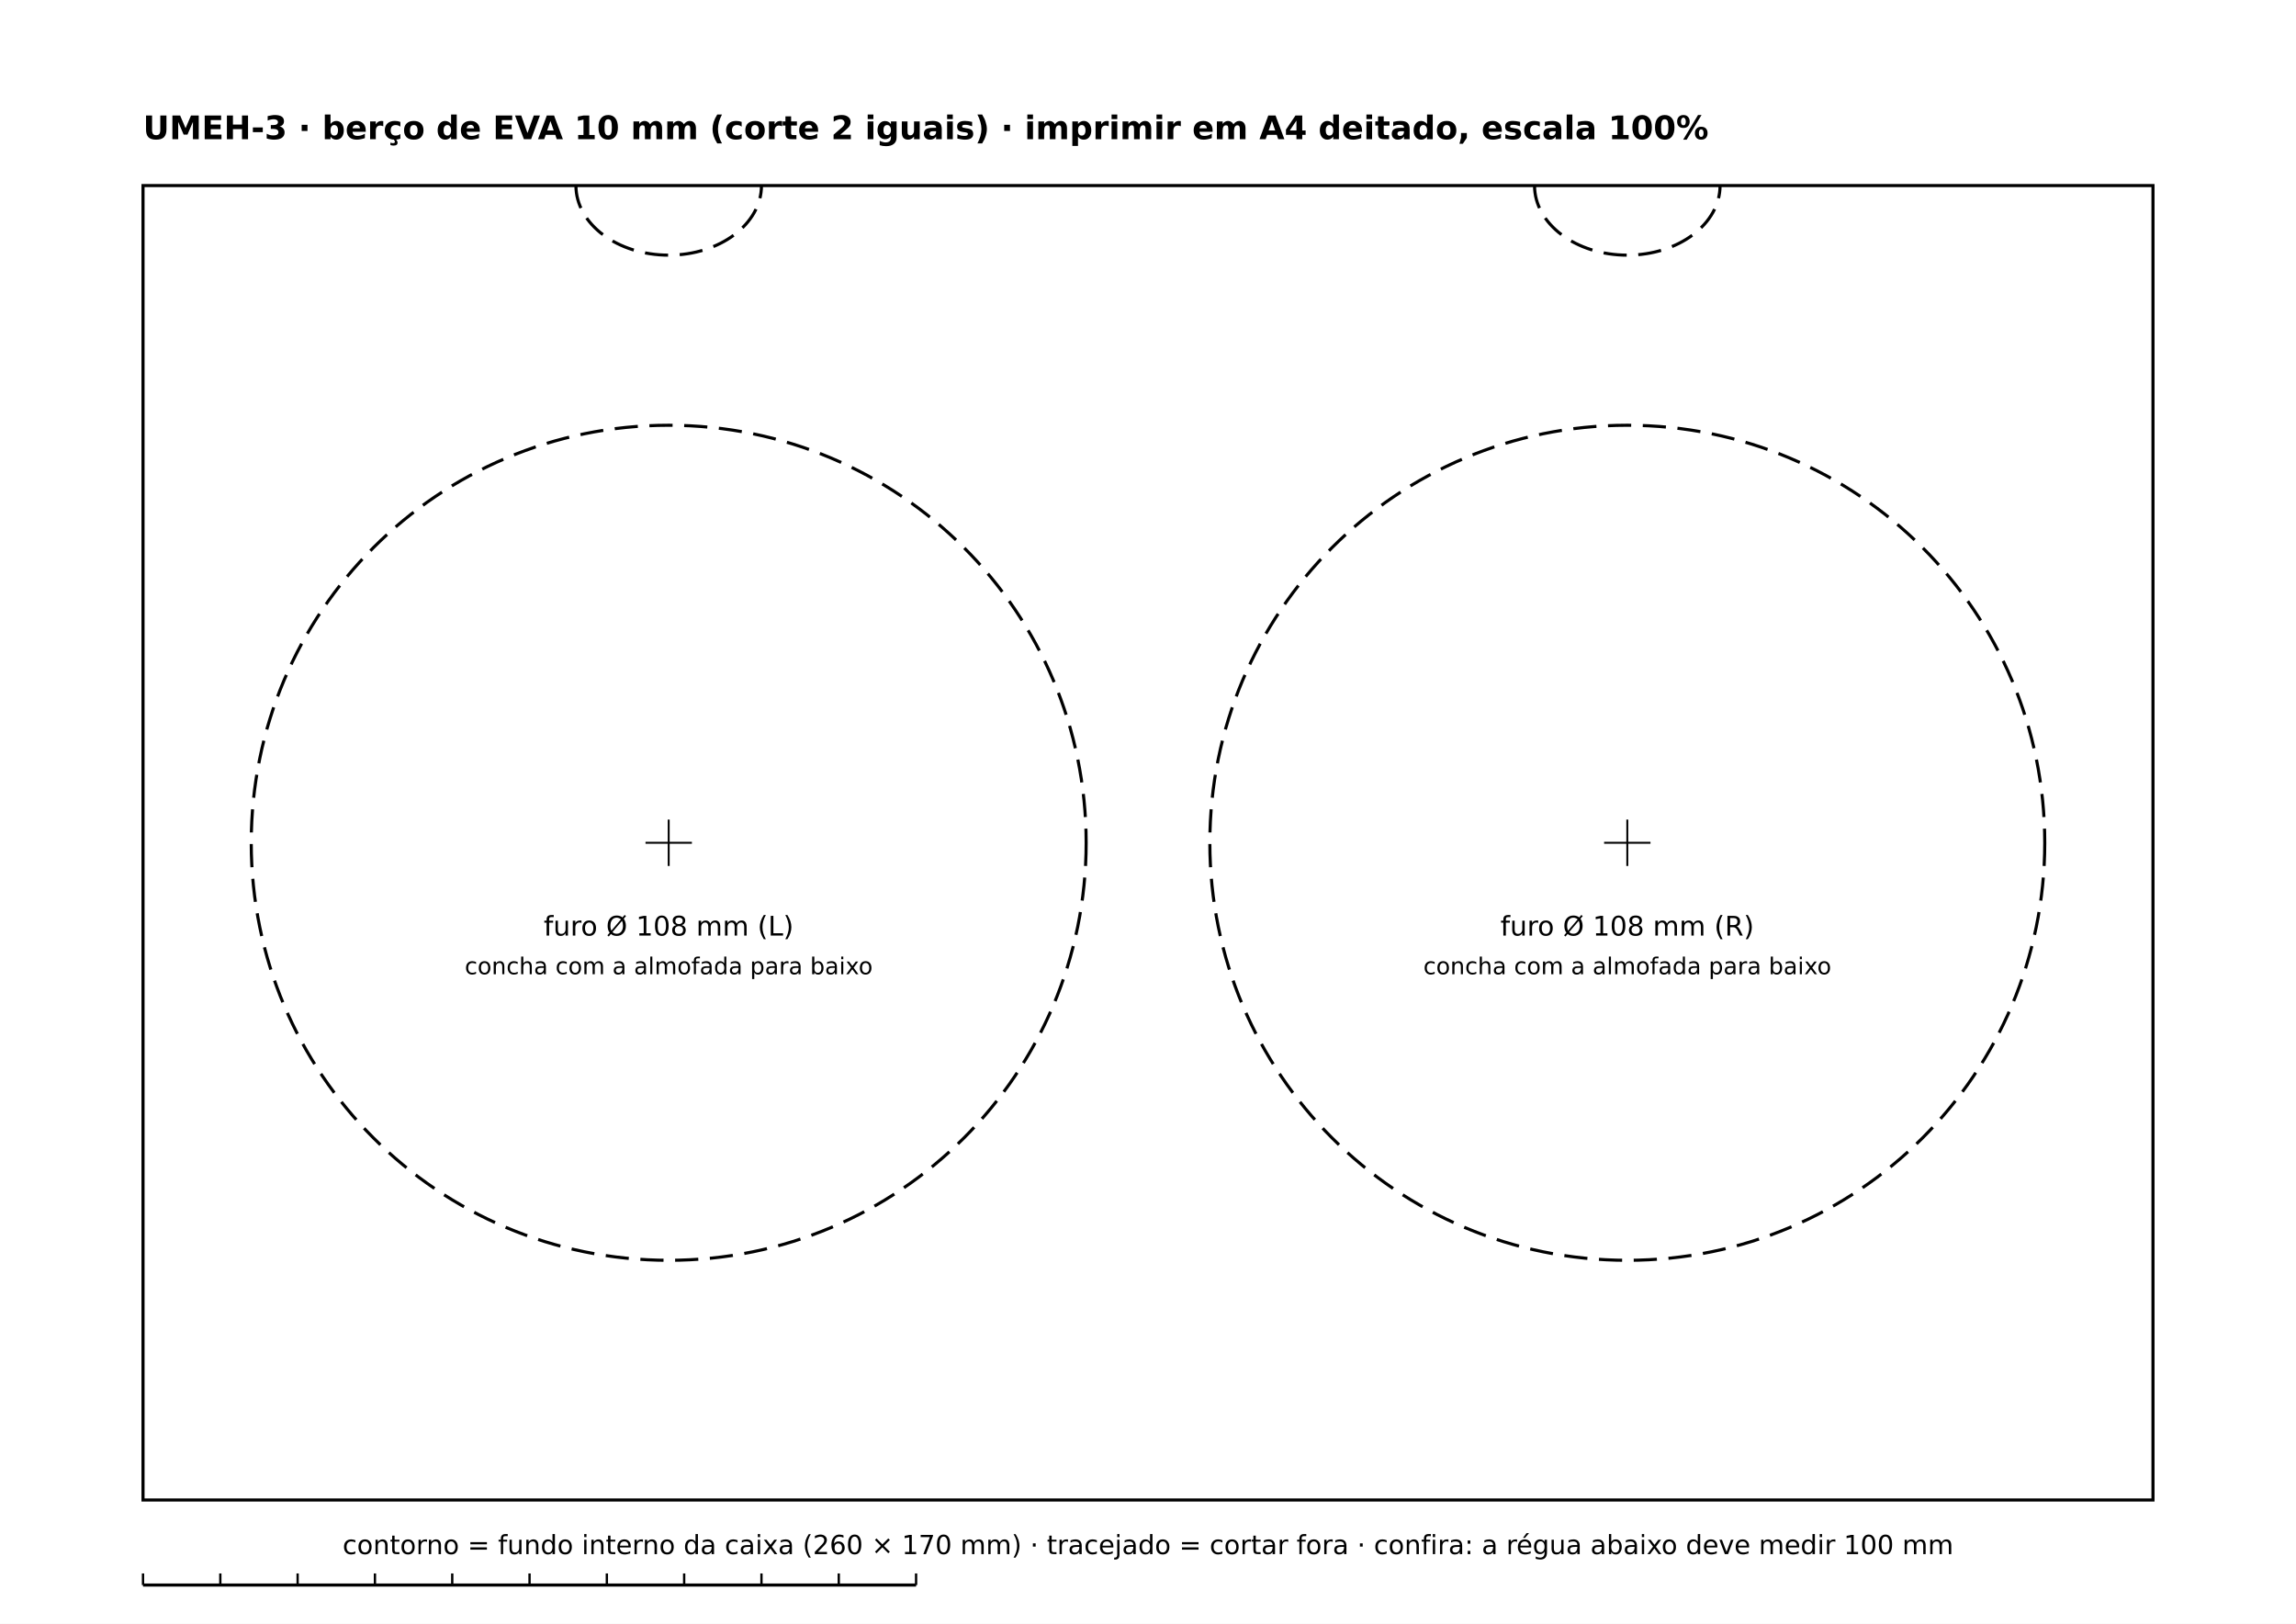
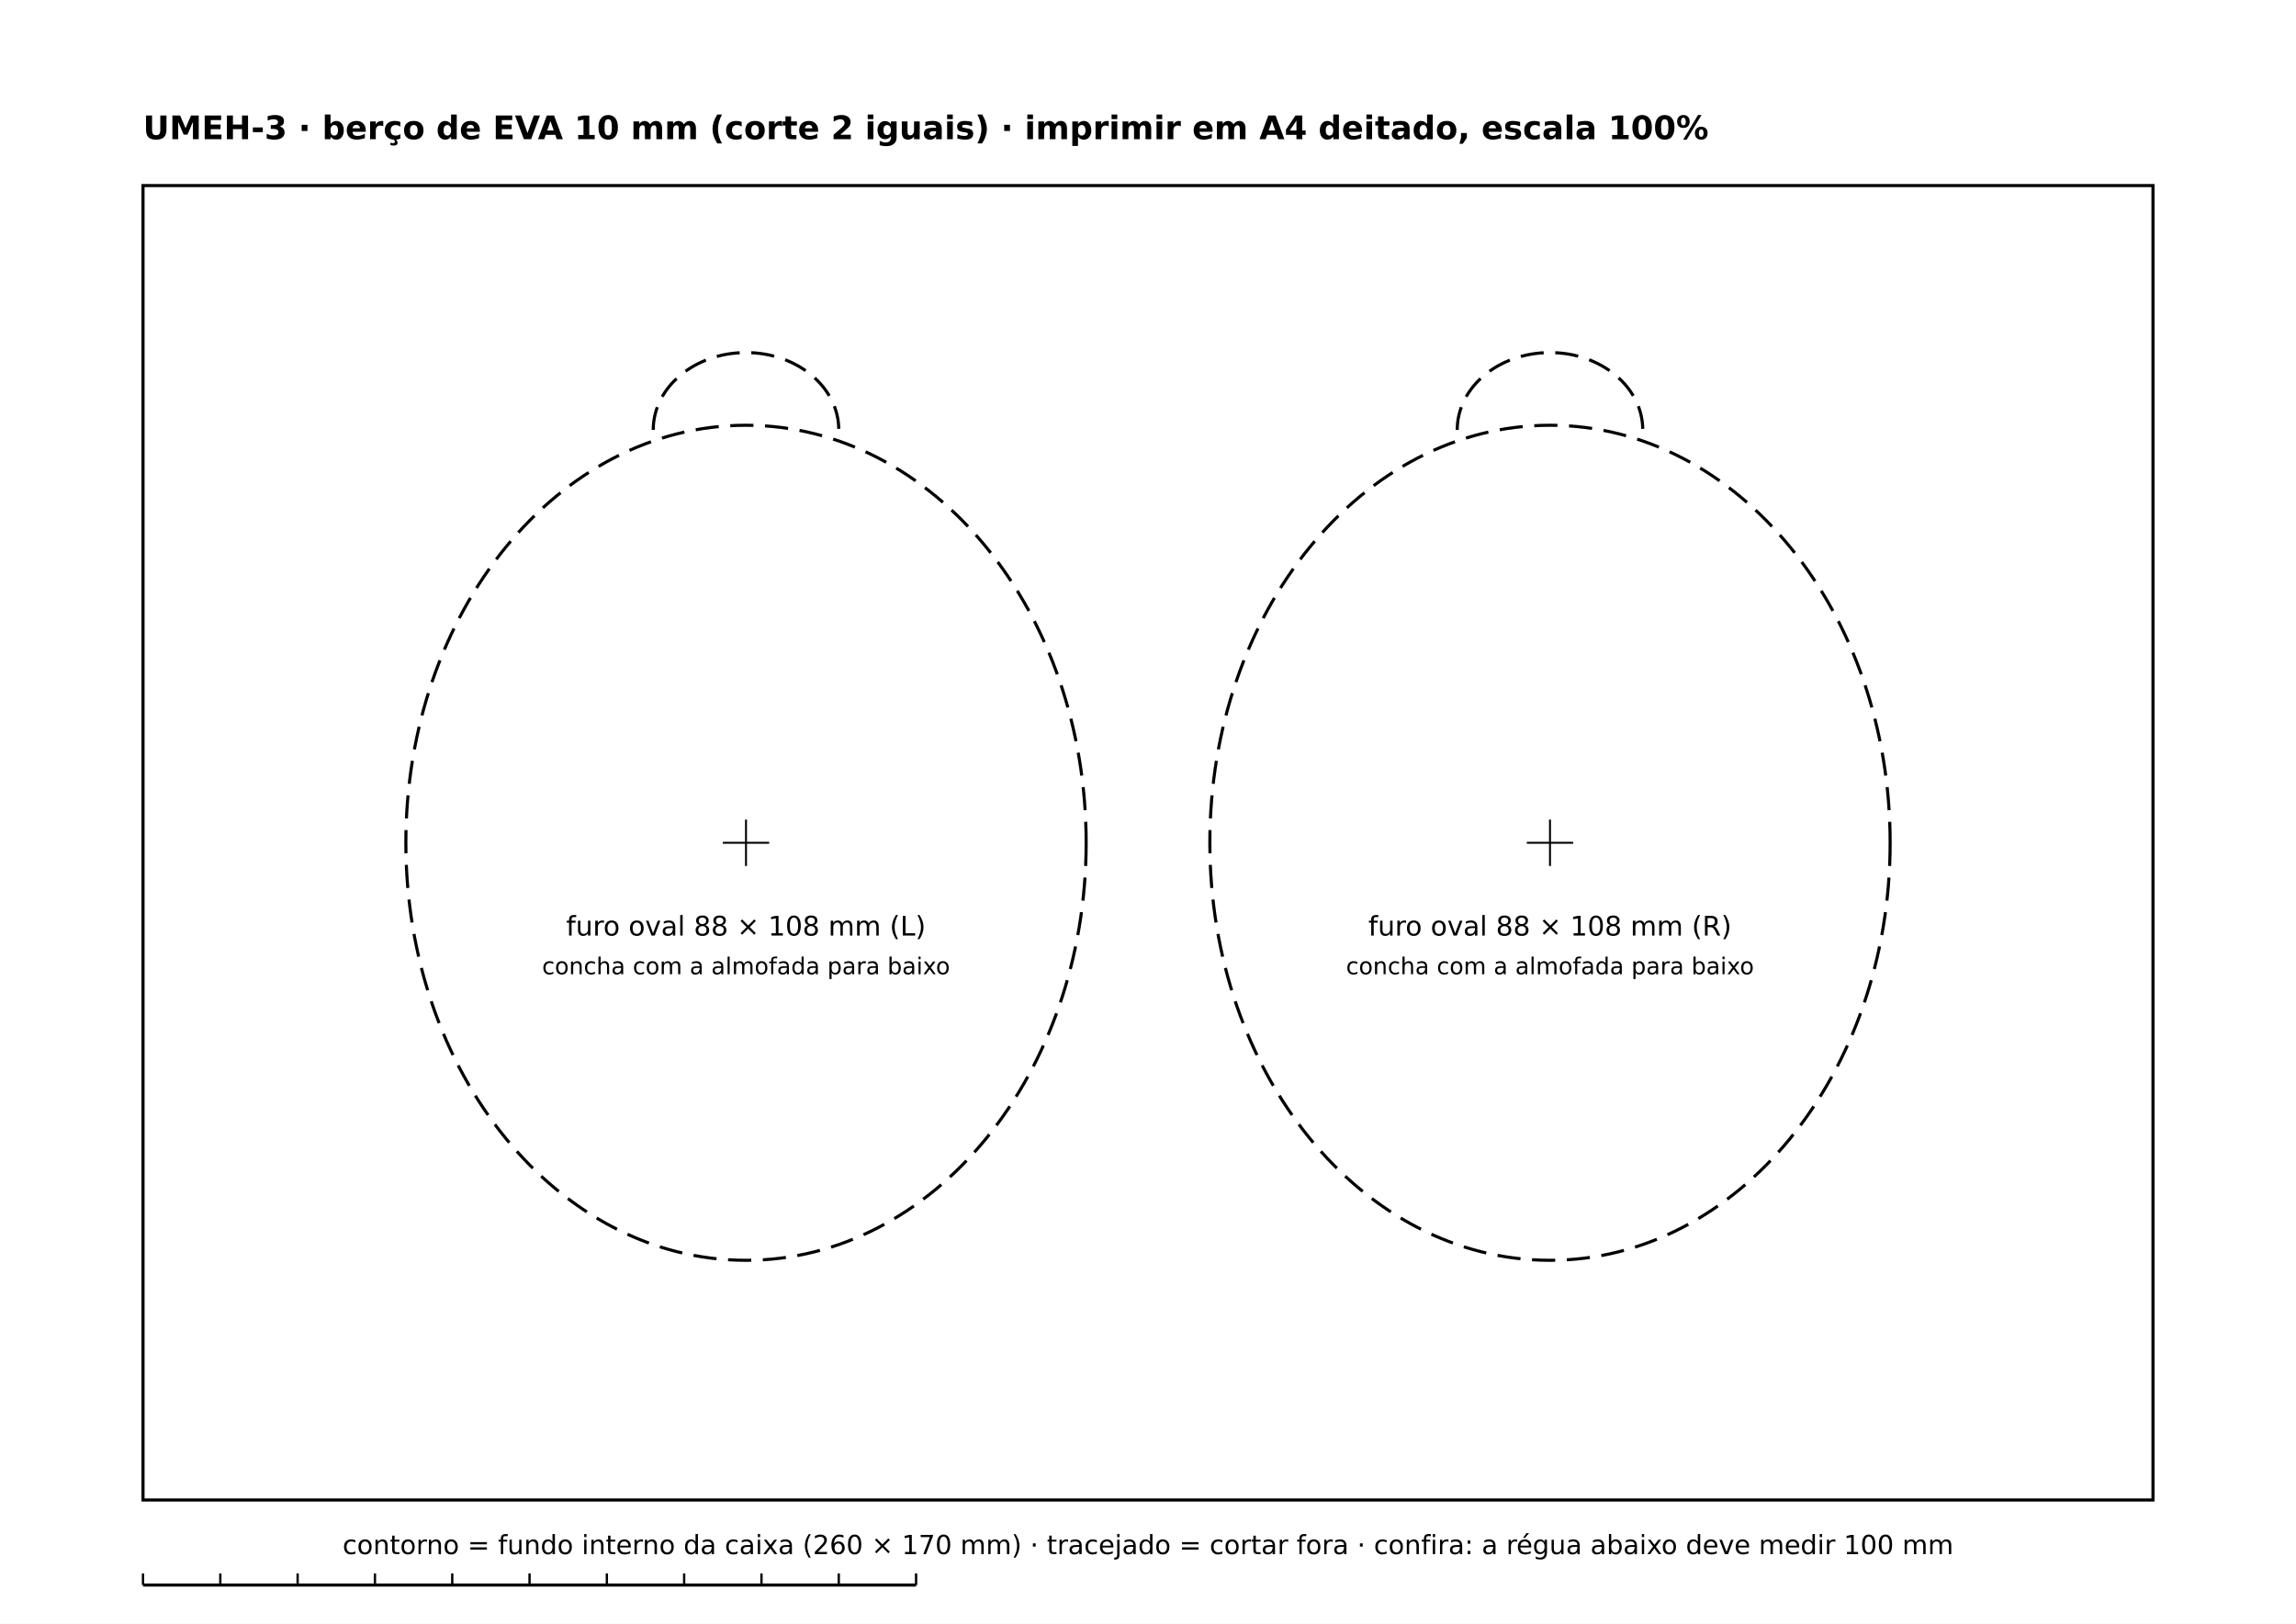
<svg xmlns="http://www.w3.org/2000/svg" width="297mm" height="210mm" viewBox="0 0 297 210">
  <rect width="297" height="210" fill="#fff" />
  <text x="18.5" y="18.0" font-family="DejaVu Sans, Arial, sans-serif" font-size="4.2" font-weight="bold">UMEH-3 · berço de EVA 10 mm (corte 2 iguais) · imprimir em A4 deitado, escala 100%</text>
  <rect x="18.5" y="24.0" width="260" height="170" fill="none" stroke="#000" stroke-width="0.4" />
-   <circle cx="86.5" cy="109.0" r="54.0" fill="none" stroke="#000" stroke-width="0.4" stroke-dasharray="3 1.5" />
-   <line x1="83.5" y1="109.0" x2="89.5" y2="109.0" stroke="#000" stroke-width="0.25" />
-   <line x1="86.5" y1="106.0" x2="86.5" y2="112.0" stroke="#000" stroke-width="0.25" />
-   <text x="86.5" y="121.0" text-anchor="middle" font-family="DejaVu Sans, Arial, sans-serif" font-size="3.5">furo Ø 108 mm (L)</text>
-   <text x="86.5" y="126.0" text-anchor="middle" font-family="DejaVu Sans, Arial, sans-serif" font-size="3">concha com a almofada para baixo</text>
-   <circle cx="210.5" cy="109.0" r="54.0" fill="none" stroke="#000" stroke-width="0.4" stroke-dasharray="3 1.5" />
-   <line x1="207.5" y1="109.0" x2="213.5" y2="109.0" stroke="#000" stroke-width="0.25" />
-   <line x1="210.5" y1="106.0" x2="210.5" y2="112.0" stroke="#000" stroke-width="0.25" />
-   <text x="210.5" y="121.0" text-anchor="middle" font-family="DejaVu Sans, Arial, sans-serif" font-size="3.5">furo Ø 108 mm (R)</text>
-   <text x="210.5" y="126.0" text-anchor="middle" font-family="DejaVu Sans, Arial, sans-serif" font-size="3">concha com a almofada para baixo</text>
-   <path d="M74.5,24.0 a12,9 0 0 0 24,0" fill="none" stroke="#000" stroke-width="0.4" stroke-dasharray="3 1.5" />
-   <path d="M198.5,24.0 a12,9 0 0 0 24,0" fill="none" stroke="#000" stroke-width="0.4" stroke-dasharray="3 1.5" />
+   <ellipse cx="96.5" cy="109.0" rx="44.0" ry="54.0" fill="none" stroke="#000" stroke-width="0.4" stroke-dasharray="3 1.5" />
+   <line x1="93.5" y1="109.0" x2="99.5" y2="109.0" stroke="#000" stroke-width="0.25" />
+   <line x1="96.5" y1="106.0" x2="96.5" y2="112.0" stroke="#000" stroke-width="0.25" />
+   <text x="96.5" y="121.0" text-anchor="middle" font-family="DejaVu Sans, Arial, sans-serif" font-size="3.5">furo oval 88 × 108 mm (L)</text>
+   <text x="96.5" y="126.0" text-anchor="middle" font-family="DejaVu Sans, Arial, sans-serif" font-size="3">concha com a almofada para baixo</text>
+   <ellipse cx="200.5" cy="109.0" rx="44.0" ry="54.0" fill="none" stroke="#000" stroke-width="0.4" stroke-dasharray="3 1.5" />
+   <line x1="197.5" y1="109.0" x2="203.5" y2="109.0" stroke="#000" stroke-width="0.25" />
+   <line x1="200.5" y1="106.0" x2="200.5" y2="112.0" stroke="#000" stroke-width="0.25" />
+   <text x="200.5" y="121.0" text-anchor="middle" font-family="DejaVu Sans, Arial, sans-serif" font-size="3.5">furo oval 88 × 108 mm (R)</text>
+   <text x="200.5" y="126.0" text-anchor="middle" font-family="DejaVu Sans, Arial, sans-serif" font-size="3">concha com a almofada para baixo</text>
+   <path d="M84.5,55.6 a12,10 0 0 1 24,0" fill="none" stroke="#000" stroke-width="0.4" stroke-dasharray="3 1.5" />
+   <path d="M188.5,55.6 a12,10 0 0 1 24,0" fill="none" stroke="#000" stroke-width="0.4" stroke-dasharray="3 1.5" />
  <text x="148.5" y="201.0" text-anchor="middle" font-family="DejaVu Sans, Arial, sans-serif" font-size="3.4">contorno = fundo interno da caixa (260 × 170 mm) · tracejado = cortar fora · confira: a régua abaixo deve medir 100 mm</text>
  <line x1="18.5" y1="205.0" x2="118.5" y2="205.0" stroke="#000" stroke-width="0.4" />
  <line x1="18.5" y1="203.5" x2="18.5" y2="205.0" stroke="#000" stroke-width="0.3" />
  <line x1="28.5" y1="203.5" x2="28.5" y2="205.0" stroke="#000" stroke-width="0.3" />
  <line x1="38.5" y1="203.5" x2="38.5" y2="205.0" stroke="#000" stroke-width="0.3" />
  <line x1="48.5" y1="203.5" x2="48.5" y2="205.0" stroke="#000" stroke-width="0.3" />
  <line x1="58.5" y1="203.5" x2="58.5" y2="205.0" stroke="#000" stroke-width="0.3" />
  <line x1="68.5" y1="203.5" x2="68.5" y2="205.0" stroke="#000" stroke-width="0.3" />
  <line x1="78.5" y1="203.5" x2="78.5" y2="205.0" stroke="#000" stroke-width="0.3" />
  <line x1="88.5" y1="203.5" x2="88.5" y2="205.0" stroke="#000" stroke-width="0.3" />
  <line x1="98.5" y1="203.5" x2="98.5" y2="205.0" stroke="#000" stroke-width="0.3" />
  <line x1="108.5" y1="203.5" x2="108.5" y2="205.0" stroke="#000" stroke-width="0.3" />
  <line x1="118.5" y1="203.5" x2="118.5" y2="205.0" stroke="#000" stroke-width="0.3" />
</svg>
